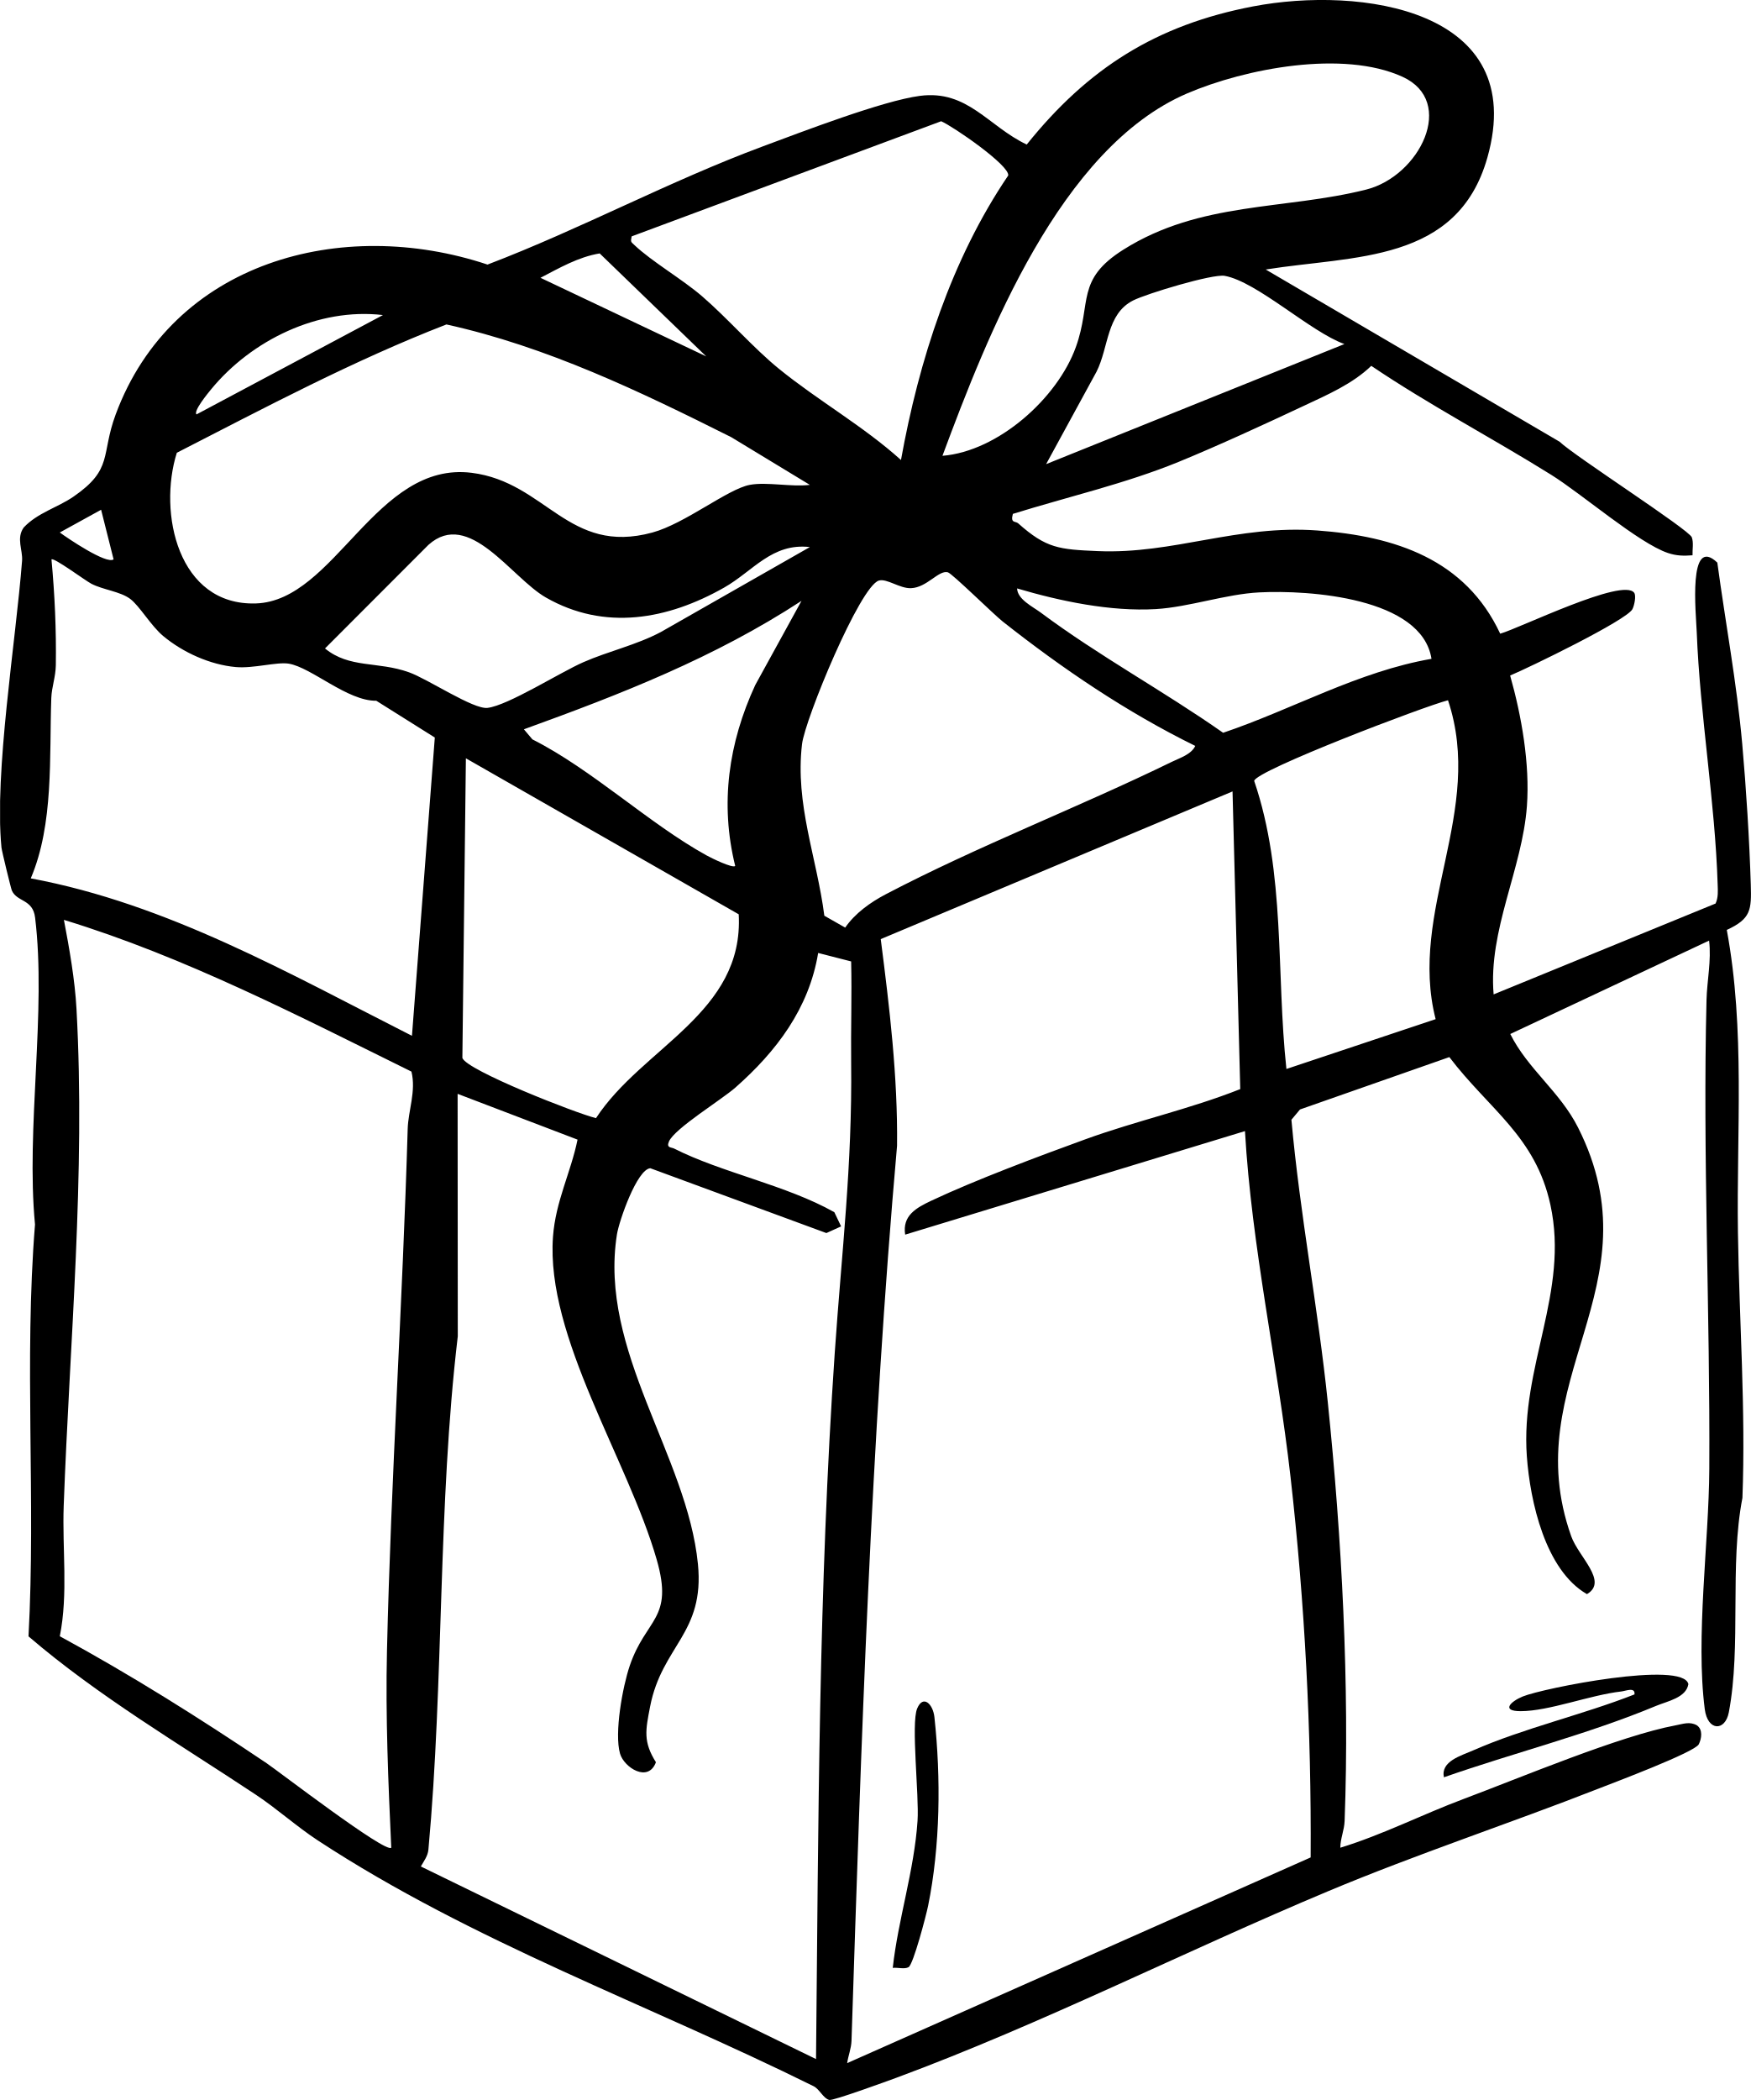
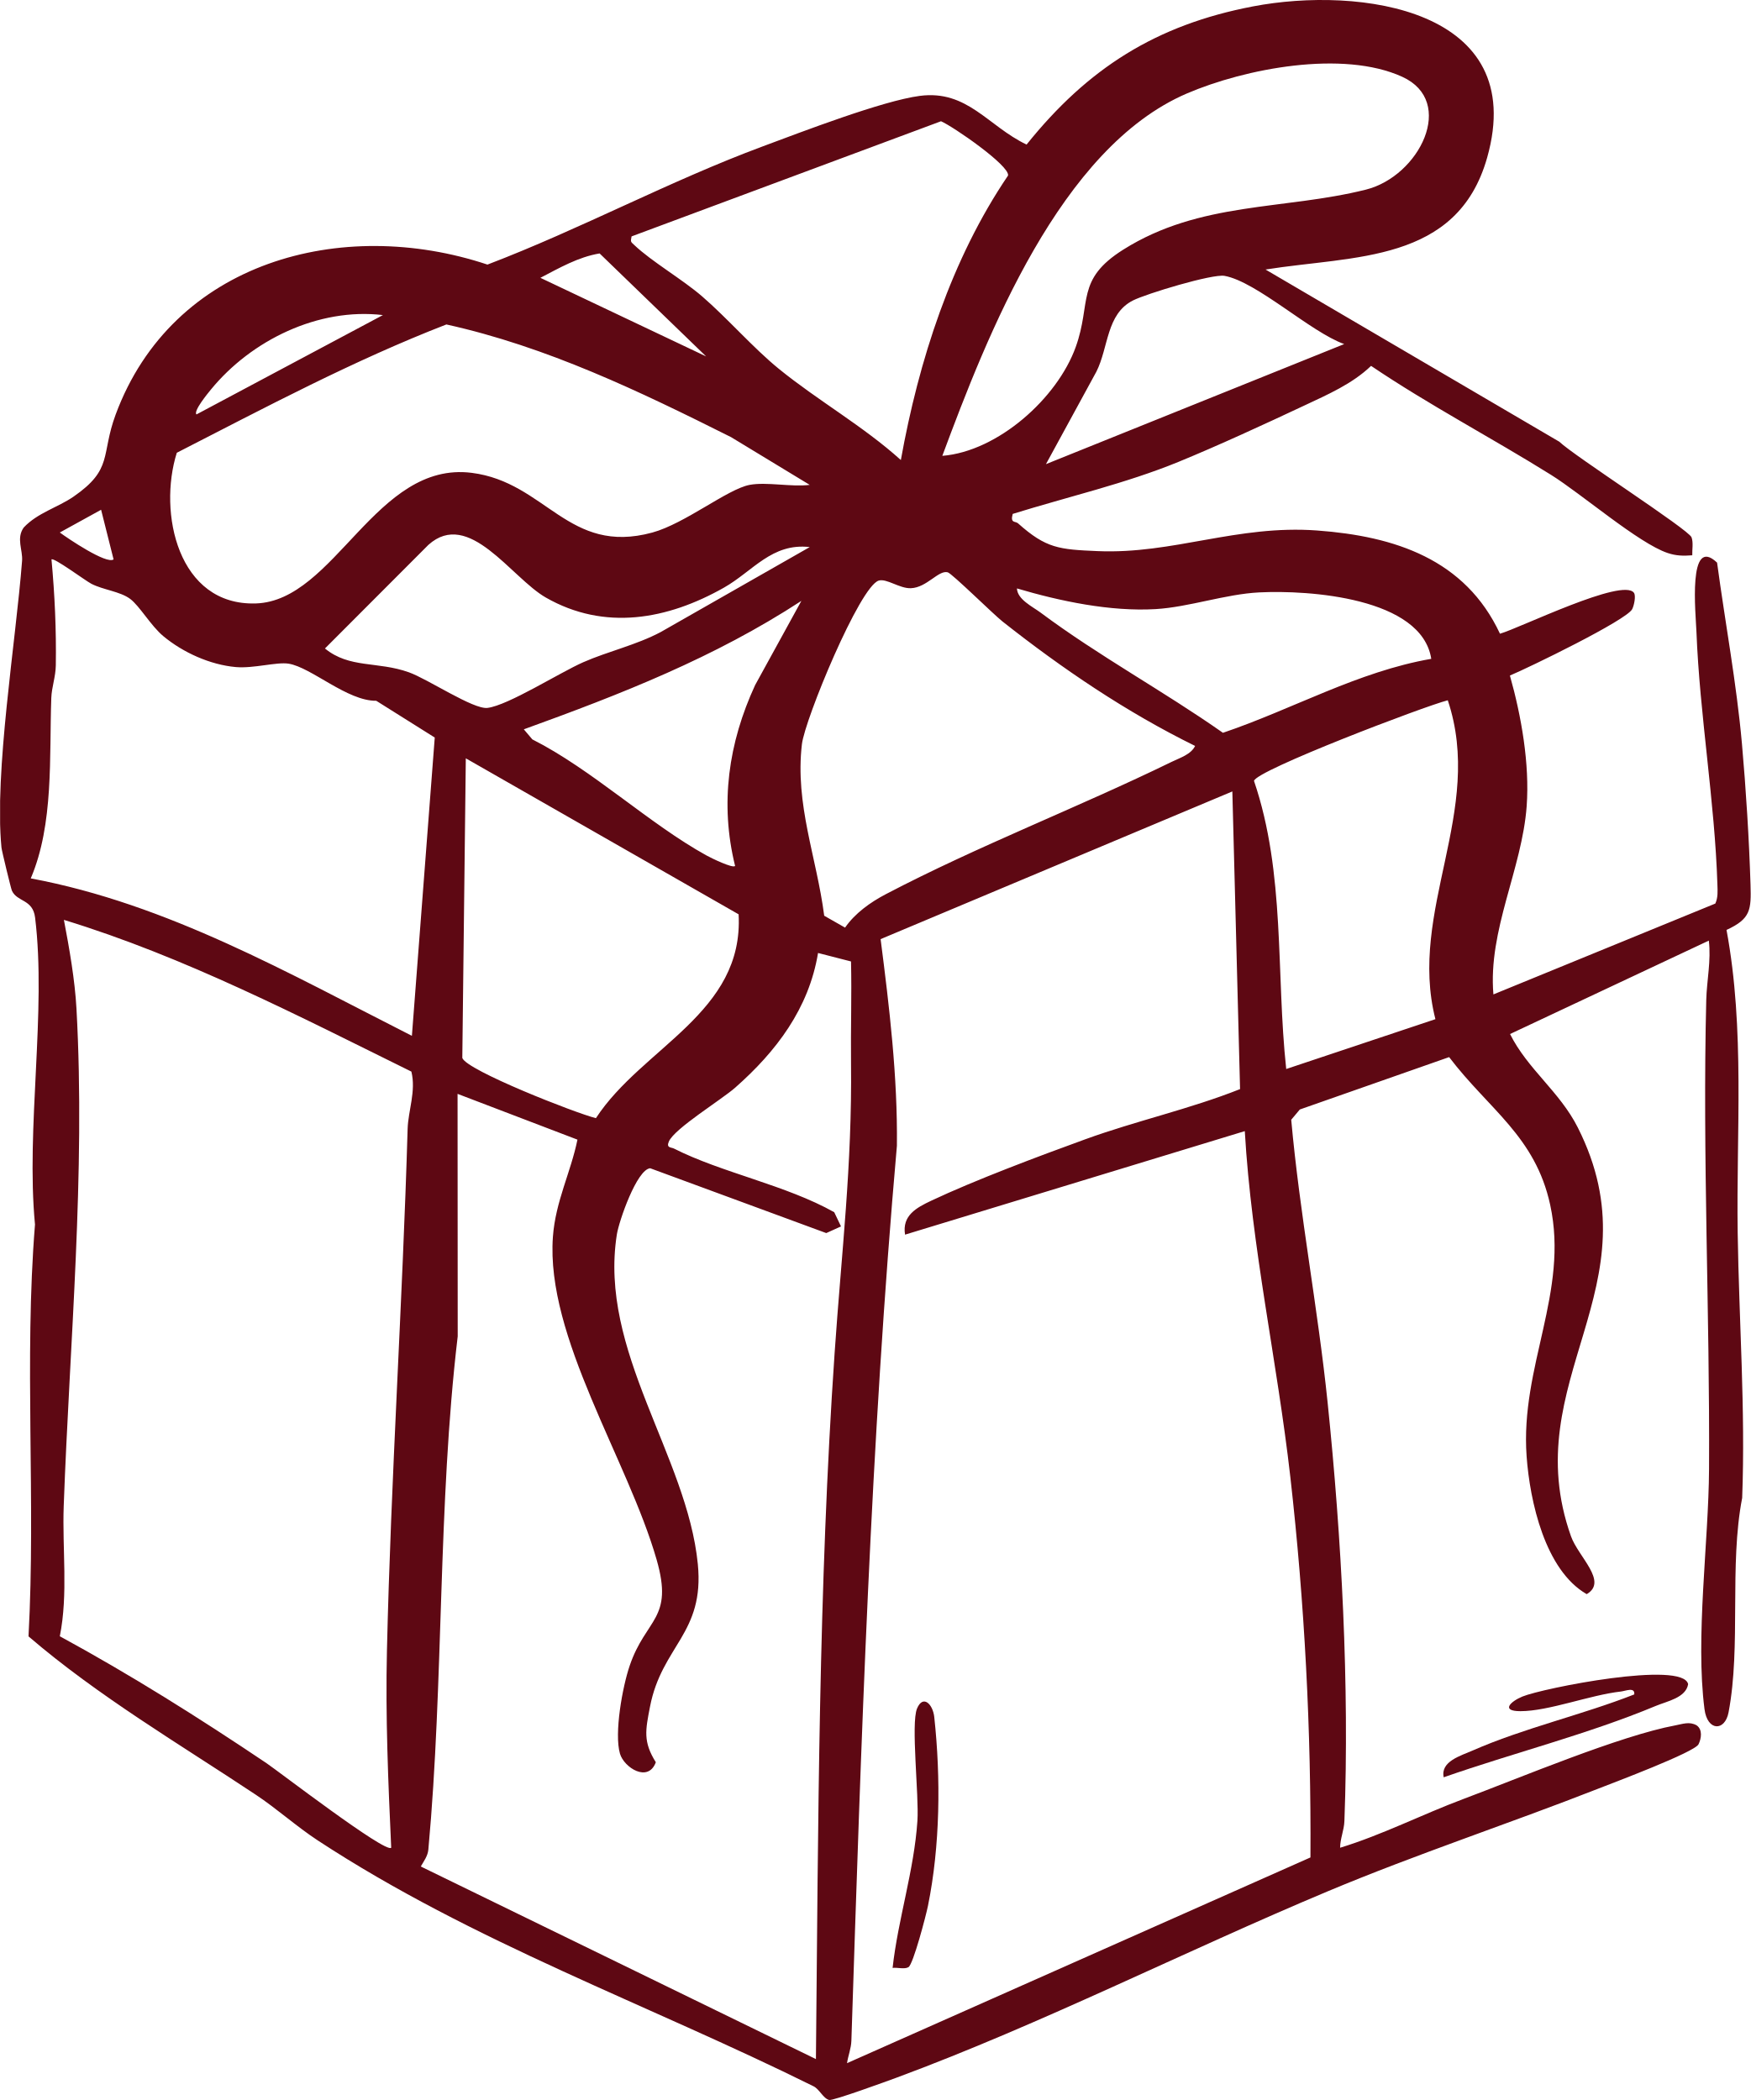
- <svg xmlns="http://www.w3.org/2000/svg" zoomAndPan="magnify" preserveAspectRatio="xMidYMid meet" version="1.0" viewBox="236.78 474.44 336.73 403.76">
+ <svg xmlns="http://www.w3.org/2000/svg" zoomAndPan="magnify" preserveAspectRatio="xMidYMid meet" version="1.0" viewBox="217.62 495.22 374.7 449.57">
  <defs>
-     <clipPath id="d265e71489">
-       <path d="M 236.797 474.188 L 573.547 474.188 L 573.547 878.438 L 236.797 878.438 Z M 236.797 474.188 " clip-rule="nonzero" />
+     <clipPath id="908b050b9f">
+       <path d="M 217.641 495 L 592.637 495 L 592.637 944.941 L 217.641 944.941 Z M 217.641 495 " clip-rule="nonzero" />
    </clipPath>
  </defs>
-   <g clip-path="url(#d265e71489)">
-     <path fill="#000000" d="M 480.191 526.258 L 536.703 559.367 C 539.562 562.117 561.613 576.277 562.137 577.754 C 562.504 578.797 562.23 580.094 562.273 581.203 C 560.578 581.336 559.18 581.316 557.531 580.758 C 551.93 578.875 540.977 569.398 535.105 565.738 C 523.688 558.613 511.668 552.328 500.492 544.781 C 496.895 548.238 492.141 550.301 487.637 552.414 C 480.129 555.941 471.031 560.137 463.418 563.254 C 453.316 567.391 442.012 569.996 431.566 573.242 C 431.055 575.105 432.059 574.586 432.586 575.059 C 438.004 579.891 440.48 580.078 447.91 580.398 C 462.418 581.02 474.742 575.297 490.133 576.434 C 505.051 577.535 518.59 581.949 525.285 596.277 C 529.082 595.199 548.945 585.414 551.059 588.426 C 551.453 588.992 551.094 590.82 550.715 591.559 C 549.621 593.684 530.812 602.816 527.195 604.32 C 529.398 612.113 531.012 621.32 530.422 629.418 C 529.535 641.523 522.961 653.277 524.02 665.629 L 566.699 648.16 C 567.242 647.012 567.145 645.742 567.105 644.516 C 566.621 628.68 563.688 611.797 563.078 595.934 C 562.941 592.406 561.363 577.23 567.039 582.609 C 568.602 594.16 570.789 605.844 571.828 617.457 C 572.586 625.98 573.215 635.965 573.473 644.496 C 573.621 649.402 573.516 651.086 568.859 653.234 C 572.422 672.387 570.719 692.047 571.004 711.465 C 571.254 728.332 572.516 745.449 571.867 762.438 C 569.348 775.402 571.684 790.914 569.25 803.668 C 568.547 807.352 565.176 807.316 564.625 803.062 C 562.84 789.234 565.422 770.969 565.496 756.867 C 565.664 726.801 564.215 696.578 564.961 666.691 C 565.051 663.031 565.922 659.086 565.457 655.285 L 527.223 673.246 C 530.574 679.98 536.766 684.309 540.254 691.223 C 555.695 721.824 528.281 739.816 538.938 769.801 C 540.352 773.785 546.129 778.508 541.965 780.938 C 533.953 776.332 531.035 763.098 530.406 754.426 C 529.156 737.129 538.594 722.879 534.941 706.09 C 532.078 692.914 523.164 687.758 515.504 677.684 L 486.785 687.754 L 485.133 689.73 C 486.773 707.93 490.258 725.93 492.133 744.086 C 494.816 770.105 496.34 798.418 495.363 824.562 C 495.293 826.359 494.547 827.926 494.535 829.695 C 502.66 827.211 510.297 823.297 518.227 820.328 C 529.168 816.234 548.371 808.148 559.043 806.16 C 560.43 805.902 561.734 805.379 563.109 806.16 C 564.297 806.988 564.012 808.715 563.477 809.801 C 562.73 811.328 547.121 817.184 544.137 818.355 C 526.871 825.117 509.27 830.902 492.145 838.078 C 464.652 849.594 437.164 863.555 409.234 873.898 C 407.441 874.559 396.988 878.379 396.262 878.191 C 395.105 877.895 394.398 876.125 393.254 875.555 C 361.477 859.809 327.688 847.82 297.895 828.289 C 293.801 825.602 290.062 822.211 285.969 819.496 C 271.219 809.703 255.668 800.559 242.262 789.059 C 243.688 762.73 241.391 736.094 243.512 709.867 C 241.746 691.367 245.738 668.852 243.527 650.848 C 243.086 647.273 240.082 647.906 239.066 645.676 C 238.883 645.273 237.125 638.043 237.062 637.395 C 235.656 622.895 239.824 597.773 241.023 582.273 C 241.188 580.168 239.863 577.969 241.332 575.871 C 243.98 573.035 247.883 572.016 250.914 569.926 C 258.609 564.621 256.133 561.941 259.023 554.133 C 269.934 524.691 302.52 515.977 330.535 525.309 C 348.512 518.453 365.508 509.254 383.543 502.559 C 390.938 499.812 406.535 493.809 413.691 492.871 C 422.871 491.672 426.805 498.707 434.23 502.23 C 446.004 487.562 459.133 479.23 477.777 475.668 C 498.23 471.754 530.938 476.066 522.816 504.746 C 517.062 525.062 497.152 523.539 480.184 526.258 Z M 418.023 562.078 C 428.738 561.211 440.16 550.984 443.688 541.145 C 446.762 532.59 443.609 528.23 452.848 522.422 C 467.633 513.129 483.707 514.848 499.492 510.895 C 509.797 508.316 516.926 493.969 506.496 489.203 C 495.09 483.992 476.266 487.602 465.059 492.41 C 440.676 502.871 426.66 538.855 418.023 562.078 Z M 410.047 562.883 C 413.484 543.797 419.734 524.293 430.672 508.18 C 430.969 506.238 420.082 498.742 417.773 497.75 L 358.254 519.887 C 358.035 520.992 358.098 520.906 358.766 521.539 C 362.102 524.715 368.004 528.125 371.812 531.414 C 376.719 535.648 381.648 541.34 386.57 545.34 C 394.113 551.473 402.777 556.336 410.047 562.883 Z M 372.594 542.965 L 352.105 523.164 C 347.969 523.852 344.348 525.973 340.719 527.852 Z M 495.324 540.59 C 488.875 538.297 478.527 528.609 472.312 527.477 C 469.988 527.055 457.215 530.922 454.68 532.215 C 449.543 534.824 450.02 541.215 447.656 545.902 L 437.957 563.68 Z M 310.426 535.016 C 298.023 533.555 285.121 539.84 277.348 549.332 C 276.766 550.043 273.926 553.484 274.57 554.117 Z M 380.965 567.664 C 384.242 567.047 389.035 568.113 392.52 567.664 L 377.395 558.488 C 359.824 549.688 341.961 541.09 322.633 536.82 C 304.742 543.758 287.82 552.77 270.785 561.492 C 267.148 573.023 271.004 590.938 285.996 590.461 C 301.227 589.973 309.043 563.02 327.5 565.348 C 341.805 567.152 346.078 581.23 362.238 576.828 C 368.535 575.113 376.711 568.469 380.965 567.664 Z M 256.23 572.445 L 248.281 576.82 C 249.781 577.922 257.266 583 258.625 581.988 L 256.223 572.445 Z M 392.516 579.621 C 385.23 578.797 381.609 584.254 376.023 587.422 C 365.168 593.57 353.055 595.785 341.758 589.32 C 335.082 585.496 326.973 572.207 319.18 579.195 L 299.281 599.117 C 304.012 602.992 309.375 601.539 315.422 603.695 C 319.113 605.012 327.812 610.871 330.535 610.543 C 334.516 610.062 344.461 603.738 348.941 601.77 C 353.754 599.652 359.152 598.461 363.855 595.965 L 392.52 579.625 Z M 316.004 673.59 L 320.398 616.242 L 309.145 609.172 C 303.586 609.246 296.676 602.754 292.301 602.039 C 290.012 601.668 285.547 602.992 282.145 602.695 C 277.195 602.258 271.973 599.891 268.184 596.742 C 265.801 594.762 263.633 590.945 261.805 589.578 C 259.875 588.145 256.621 587.855 254.348 586.676 C 253.18 586.07 247.082 581.539 246.68 582 C 247.309 588.777 247.617 595.516 247.516 602.348 C 247.477 604.621 246.723 606.527 246.645 608.648 C 246.246 619.969 247.152 632.883 242.695 643.32 C 269.055 648.238 292.43 661.656 316.008 673.594 Z M 466.637 617.852 C 453.434 611.363 441.121 603.023 429.602 593.93 C 427.867 592.559 419.875 584.688 419.059 584.473 C 417.273 584.008 415.066 587.41 411.973 587.527 C 409.801 587.609 407.316 585.613 405.801 586.062 C 402.156 587.141 391.578 612.742 391.016 617.527 C 389.656 629.105 393.855 639.242 395.309 650.504 L 399.32 652.785 C 401.215 650.039 404.164 647.926 407.129 646.375 C 424.898 637.07 444.098 629.715 462.145 620.91 C 463.672 620.164 465.891 619.492 466.641 617.852 Z M 512.07 601.109 C 510.219 589.32 488.496 587.852 478.961 588.336 C 472.473 588.668 465.48 591.164 459.059 591.547 C 450.363 592.062 440.672 590.027 432.375 587.574 C 432.449 589.68 435.367 591.062 436.902 592.203 C 448.133 600.578 460.543 607.285 472 615.328 C 485.434 610.789 497.938 603.562 512.07 601.109 Z M 378.168 640.934 C 375.203 628.949 376.891 617.258 382.02 606.156 L 390.918 589.965 C 374.18 600.891 356.242 607.891 337.531 614.66 L 339.168 616.598 C 350.621 622.371 361.668 632.852 372.645 638.898 C 373.574 639.418 377.695 641.43 378.168 640.934 Z M 512.867 670.387 C 507.543 649.555 522.359 630.332 515.246 609.078 C 510.793 610.195 478.27 622.582 477.973 624.582 C 484.047 642.402 482.172 661.492 484.172 679.969 L 512.863 670.391 Z M 326.375 620.234 L 325.699 677.848 C 326.523 680.242 347.535 688.473 351.395 689.422 C 360.324 675.762 379.883 669.227 378.844 650.23 L 326.375 620.238 Z M 473.809 626.605 L 406.156 655 C 407.848 668.168 409.441 681.434 409.293 694.73 C 404.238 751.973 402.41 809.344 400.535 866.777 C 400.488 868.309 399.91 869.637 399.699 871.109 L 488.832 831.562 C 488.984 807.113 487.715 782.684 484.965 758.426 C 482.441 736.195 477.496 714.277 476.199 691.914 L 410.855 711.82 C 410.266 708.137 413.02 706.652 415.879 705.297 C 424.305 701.324 436.59 696.727 445.508 693.488 C 455.289 689.934 465.602 687.684 475.293 683.836 L 473.809 626.602 Z M 312.023 829.695 C 311.445 817.082 310.906 804.492 311.199 791.836 C 311.973 758.469 314.207 724.941 315.184 691.48 C 315.285 688 316.828 684.215 315.906 680.473 C 294.34 669.844 272.34 658.406 249.07 651.301 C 250.109 656.75 251.188 662.859 251.488 668.387 C 253.242 700.195 250.188 732.324 249.031 763.961 C 248.73 772.285 249.918 780.883 248.281 789.035 C 261.895 796.43 275.184 804.793 288.047 813.441 C 290.25 814.926 310.996 830.855 312.02 829.691 Z M 400.457 659.289 L 394.121 657.664 C 392.355 668.352 386.082 676.602 378.184 683.559 C 375.555 685.875 366.492 691.418 365.426 693.918 C 364.883 695.191 365.871 694.988 366.426 695.273 C 375.566 699.91 387.977 702.289 397.234 707.508 L 398.535 710.234 L 395.699 711.516 L 361.84 699.051 C 359.266 699.281 355.832 709.191 355.422 711.785 C 351.891 734.207 368.938 754.301 371 775.152 C 372.32 788.531 364.082 790.812 361.797 802.582 C 360.926 807.09 360.434 809.305 362.922 813.258 C 361.438 817.262 356.801 814.277 356.023 811.617 C 354.879 807.688 356.52 798.715 357.891 794.691 C 361.027 785.504 366.383 785.816 363.074 774.309 C 357.551 755.09 341.719 731.508 343.125 712.234 C 343.621 705.406 346.559 699.867 347.848 693.551 L 324.785 684.75 L 324.816 731.371 C 320.961 763.883 322.152 797.672 319.168 830.059 C 319.051 831.312 318.293 832.27 317.711 833.301 L 393.711 870.332 C 394.164 825.02 394.211 779.727 397.312 734.531 C 398.652 715.004 400.688 698.602 400.465 678.809 C 400.391 672.309 400.617 665.785 400.465 659.293 Z M 400.457 659.289 " fill-opacity="1" fill-rule="nonzero" />
+   <g clip-path="url(#908b050b9f)">
+     <path fill="#5e0813" d="M 488.48 552.922 L 551.359 589.785 C 554.543 592.848 579.082 608.613 579.66 610.258 C 580.07 611.418 579.766 612.867 579.812 614.098 C 577.926 614.246 576.371 614.223 574.535 613.605 C 568.305 611.508 556.117 600.957 549.586 596.879 C 536.879 588.945 523.504 581.949 511.066 573.547 C 507.066 577.395 501.773 579.691 496.766 582.043 C 488.406 585.973 478.281 590.645 469.812 594.113 C 458.574 598.719 445.996 601.621 434.367 605.238 C 433.801 607.309 434.918 606.73 435.508 607.258 C 441.535 612.637 444.289 612.848 452.559 613.203 C 468.703 613.895 482.414 607.52 499.539 608.789 C 516.141 610.016 531.207 614.93 538.656 630.887 C 542.883 629.684 564.984 618.789 567.336 622.141 C 567.773 622.77 567.375 624.809 566.953 625.629 C 565.734 627.996 544.805 638.164 540.781 639.84 C 543.234 648.52 545.027 658.77 544.371 667.785 C 543.387 681.266 536.07 694.352 537.25 708.105 L 584.742 688.656 C 585.344 687.375 585.234 685.961 585.191 684.598 C 584.652 666.965 581.387 648.164 580.707 630.504 C 580.555 626.574 578.805 609.676 585.121 615.668 C 586.855 628.523 589.293 641.535 590.445 654.465 C 591.293 663.957 591.988 675.074 592.277 684.574 C 592.441 690.035 592.324 691.91 587.141 694.301 C 591.109 715.629 589.211 737.52 589.531 759.141 C 589.809 777.922 591.211 796.98 590.492 815.898 C 587.688 830.332 590.285 847.605 587.578 861.805 C 586.797 865.91 583.043 865.867 582.43 861.129 C 580.445 845.734 583.316 825.398 583.402 809.695 C 583.586 776.219 581.977 742.562 582.805 709.285 C 582.906 705.215 583.875 700.82 583.355 696.586 L 540.812 716.586 C 544.539 724.086 551.434 728.906 555.312 736.602 C 572.496 770.676 541.992 790.707 553.848 824.094 C 555.422 828.531 561.848 833.793 557.215 836.496 C 548.301 831.367 545.055 816.633 544.355 806.98 C 542.961 787.719 553.465 771.848 549.402 753.156 C 546.215 738.484 536.297 732.746 527.773 721.527 L 495.816 732.742 L 493.977 734.938 C 495.801 755.207 499.68 775.246 501.766 795.465 C 504.754 824.434 506.449 855.961 505.359 885.07 C 505.285 887.07 504.453 888.812 504.438 890.789 C 513.48 888.02 521.977 883.664 530.801 880.359 C 542.977 875.801 564.344 866.793 576.223 864.582 C 577.766 864.293 579.215 863.711 580.746 864.582 C 582.066 865.504 581.746 867.422 581.152 868.633 C 580.324 870.336 562.957 876.855 559.633 878.16 C 540.422 885.691 520.836 892.133 501.777 900.121 C 471.188 912.941 440.602 928.488 409.52 940.004 C 407.523 940.738 395.895 944.992 395.086 944.785 C 393.801 944.453 393.012 942.484 391.738 941.852 C 356.375 924.316 318.777 910.969 285.629 889.219 C 281.074 886.23 276.91 882.453 272.355 879.43 C 255.941 868.523 238.637 858.344 223.723 845.539 C 225.309 816.223 222.75 786.562 225.109 757.363 C 223.145 736.766 227.594 711.691 225.129 691.645 C 224.637 687.668 221.297 688.371 220.164 685.887 C 219.965 685.441 218.008 677.391 217.934 676.664 C 216.371 660.52 221.012 632.551 222.344 615.289 C 222.527 612.949 221.051 610.496 222.688 608.164 C 225.633 605.004 229.977 603.871 233.352 601.543 C 241.91 595.633 239.156 592.652 242.375 583.961 C 254.512 551.176 290.773 541.473 321.949 551.863 C 341.949 544.23 360.863 533.988 380.934 526.531 C 389.16 523.473 406.516 516.789 414.48 515.746 C 424.695 514.41 429.074 522.242 437.336 526.168 C 450.438 509.832 465.043 500.559 485.789 496.59 C 508.551 492.234 544.945 497.035 535.91 528.969 C 529.508 551.59 507.352 549.895 488.469 552.922 Z M 419.301 592.809 C 431.223 591.84 443.93 580.453 447.859 569.496 C 451.277 559.969 447.77 555.113 458.051 548.648 C 474.5 538.301 492.391 540.215 509.957 535.816 C 521.418 532.941 529.355 516.969 517.746 511.664 C 505.055 505.859 484.109 509.879 471.637 515.234 C 444.508 526.883 428.91 566.949 419.301 592.809 Z M 410.426 593.703 C 414.25 572.449 421.207 550.73 433.375 532.789 C 433.703 530.633 421.59 522.281 419.02 521.176 L 352.793 545.828 C 352.547 547.059 352.617 546.961 353.359 547.664 C 357.074 551.203 363.641 554.996 367.883 558.66 C 373.34 563.379 378.824 569.711 384.301 574.168 C 392.691 580.996 402.336 586.41 410.426 593.703 Z M 368.75 571.523 L 345.953 549.477 C 341.348 550.242 337.32 552.602 333.277 554.695 Z M 505.316 568.879 C 498.141 566.328 486.625 555.539 479.711 554.277 C 477.121 553.805 462.91 558.113 460.09 559.551 C 454.375 562.461 454.906 569.574 452.273 574.793 L 441.48 594.586 Z M 299.574 562.672 C 285.77 561.043 271.41 568.043 262.762 578.613 C 262.113 579.406 258.953 583.234 259.672 583.941 Z M 378.062 599.023 C 381.711 598.336 387.043 599.523 390.922 599.023 L 374.09 588.805 C 354.539 579.008 334.664 569.434 313.156 564.68 C 293.246 572.406 274.414 582.441 255.461 592.148 C 251.414 604.988 255.703 624.938 272.387 624.406 C 289.336 623.863 298.031 593.855 318.57 596.445 C 334.488 598.453 339.242 614.129 357.227 609.23 C 364.23 607.32 373.332 599.918 378.062 599.023 Z M 239.262 604.348 L 230.422 609.219 C 232.09 610.449 240.418 616.098 241.93 614.977 L 239.258 604.348 Z M 390.918 612.336 C 382.812 611.418 378.777 617.496 372.566 621.023 C 360.484 627.867 347.008 630.336 334.438 623.141 C 327.008 618.883 317.984 604.082 309.312 611.863 L 287.168 634.047 C 292.434 638.363 298.398 636.742 305.129 639.145 C 309.238 640.609 318.918 647.133 321.949 646.77 C 326.375 646.234 337.445 639.195 342.43 637 C 347.785 634.645 353.793 633.316 359.023 630.535 L 390.922 612.34 Z M 305.777 716.969 L 310.668 653.113 L 298.145 645.242 C 291.961 645.324 284.27 638.098 279.402 637.301 C 276.855 636.887 271.887 638.363 268.102 638.027 C 262.598 637.543 256.781 634.91 252.566 631.402 C 249.914 629.195 247.504 624.945 245.469 623.426 C 243.324 621.828 239.699 621.508 237.168 620.195 C 235.867 619.52 229.086 614.473 228.641 614.988 C 229.336 622.531 229.684 630.035 229.566 637.645 C 229.523 640.172 228.684 642.297 228.598 644.66 C 228.152 657.262 229.164 671.645 224.203 683.266 C 253.535 688.742 279.543 703.68 305.781 716.973 Z M 473.395 654.906 C 458.703 647.68 445 638.398 432.184 628.27 C 430.254 626.746 421.363 617.977 420.453 617.738 C 418.469 617.223 416.008 621.012 412.57 621.145 C 410.148 621.234 407.387 619.012 405.699 619.512 C 401.645 620.711 389.875 649.219 389.25 654.547 C 387.734 667.438 392.406 678.723 394.023 691.262 L 398.488 693.805 C 400.598 690.746 403.879 688.395 407.18 686.664 C 426.949 676.305 448.312 668.113 468.398 658.312 C 470.098 657.48 472.562 656.73 473.402 654.906 Z M 523.949 636.262 C 521.891 623.141 497.719 621.504 487.109 622.043 C 479.887 622.41 472.109 625.191 464.961 625.617 C 455.289 626.191 444.504 623.926 435.273 621.191 C 435.352 623.539 438.598 625.078 440.309 626.348 C 452.805 635.672 466.613 643.141 479.363 652.098 C 494.309 647.043 508.223 638.996 523.949 636.262 Z M 374.953 680.609 C 371.652 667.266 373.527 654.246 379.238 641.883 L 389.137 623.855 C 370.512 636.02 350.555 643.816 329.73 651.355 L 331.555 653.508 C 344.297 659.938 356.594 671.609 368.805 678.344 C 369.84 678.918 374.426 681.16 374.953 680.609 Z M 524.836 713.398 C 518.914 690.207 535.402 668.801 527.484 645.137 C 522.531 646.383 486.34 660.176 486.012 662.402 C 492.77 682.246 490.684 703.5 492.906 724.074 L 524.832 713.406 Z M 317.316 657.559 L 316.566 721.707 C 317.484 724.375 340.867 733.539 345.16 734.598 C 355.094 719.387 376.859 712.109 375.703 690.957 L 317.316 657.562 Z M 481.375 664.652 L 406.094 696.27 C 407.98 710.934 409.75 725.699 409.582 740.508 C 403.961 804.246 401.926 868.125 399.84 932.078 C 399.789 933.781 399.145 935.258 398.91 936.902 L 498.09 892.863 C 498.262 865.645 496.852 838.441 493.789 811.43 C 490.984 786.676 485.48 762.273 484.039 737.371 L 411.324 759.535 C 410.668 755.434 413.734 753.781 416.918 752.273 C 426.289 747.852 439.961 742.73 449.883 739.125 C 460.766 735.168 472.246 732.66 483.027 728.375 L 481.375 664.648 Z M 301.348 890.789 C 300.707 876.742 300.105 862.727 300.434 848.633 C 301.289 811.48 303.777 774.145 304.863 736.891 C 304.977 733.016 306.695 728.797 305.668 724.629 C 281.672 712.797 257.191 700.062 231.297 692.148 C 232.453 698.219 233.652 705.02 233.988 711.176 C 235.941 746.594 232.543 782.367 231.258 817.594 C 230.918 826.863 232.242 836.434 230.422 845.512 C 245.566 853.746 260.355 863.059 274.668 872.688 C 277.121 874.344 300.207 892.078 301.344 890.785 Z M 399.75 701.047 L 392.703 699.234 C 390.738 711.133 383.754 720.324 374.965 728.07 C 372.043 730.645 361.961 736.816 360.773 739.602 C 360.168 741.023 361.27 740.797 361.883 741.113 C 372.059 746.277 385.863 748.926 396.168 754.734 L 397.617 757.773 L 394.461 759.199 L 356.781 745.32 C 353.918 745.574 350.098 756.609 349.641 759.5 C 345.715 784.465 364.68 806.84 366.973 830.055 C 368.441 844.949 359.277 847.488 356.738 860.594 C 355.766 865.617 355.219 868.078 357.984 872.484 C 356.336 876.941 351.176 873.617 350.312 870.656 C 349.035 866.281 350.859 856.293 352.391 851.809 C 355.879 841.582 361.84 841.93 358.156 829.117 C 352.012 807.715 334.395 781.457 335.957 760 C 336.512 752.395 339.777 746.227 341.211 739.195 L 315.551 729.395 L 315.582 781.309 C 311.293 817.508 312.621 855.129 309.297 891.191 C 309.168 892.586 308.328 893.652 307.68 894.801 L 392.25 936.031 C 392.75 885.582 392.801 835.148 396.254 784.824 C 397.746 763.082 400.008 744.816 399.762 722.777 C 399.68 715.539 399.93 708.281 399.762 701.051 Z M 399.75 701.047 " fill-opacity="1" fill-rule="nonzero" />
  </g>
-   <path fill="#000000" d="M 514.461 816.156 C 513.805 813.082 517.734 812.016 520.051 810.996 C 529.77 806.715 541.152 804.133 551.109 800.219 C 551.281 798.738 549.434 799.559 548.562 799.656 C 542.559 800.332 534.684 803.438 529.215 803.441 C 525.355 803.441 527.336 801.555 529.602 800.625 C 533.578 798.996 560.504 793.66 561.473 798.246 C 561.031 800.867 557.461 801.512 555.297 802.41 C 542.113 807.902 527.93 811.438 514.461 816.152 Z M 514.461 816.156 " fill-opacity="1" fill-rule="nonzero" />
-   <path fill="#000000" d="M 411.512 852.656 C 410.746 853.102 409.41 852.684 408.465 852.801 C 409.504 843.414 412.598 834.082 413.234 824.512 C 413.562 819.602 411.949 805.832 413.16 802.93 C 414.316 800.18 416.207 802.102 416.477 804.566 C 417.746 816.289 417.609 829.328 415.262 840.879 C 414.898 842.668 412.426 852.121 411.512 852.656 Z M 411.512 852.656 " fill-opacity="1" fill-rule="nonzero" />
+   <path fill="#5e0813" d="M 526.613 875.711 C 525.879 872.289 530.254 871.102 532.828 869.965 C 543.645 865.199 556.312 862.324 567.395 857.965 C 567.582 856.316 565.527 857.23 564.555 857.34 C 557.875 858.09 549.113 861.547 543.031 861.551 C 538.73 861.551 540.941 859.453 543.457 858.418 C 547.887 856.602 577.844 850.664 578.926 855.77 C 578.434 858.688 574.461 859.402 572.051 860.406 C 557.379 866.52 541.602 870.457 526.613 875.703 Z M 526.613 875.711 " fill-opacity="1" fill-rule="nonzero" />
+   <path fill="#5e0813" d="M 412.055 916.352 C 411.203 916.852 409.715 916.383 408.66 916.512 C 409.82 906.059 413.262 895.672 413.973 885.016 C 414.336 879.547 412.543 864.215 413.891 860.984 C 415.176 857.918 417.281 860.059 417.578 862.805 C 418.992 875.859 418.84 890.379 416.227 903.238 C 415.824 905.234 413.074 915.758 412.055 916.352 Z M 412.055 916.352 " fill-opacity="1" fill-rule="nonzero" />
</svg>
